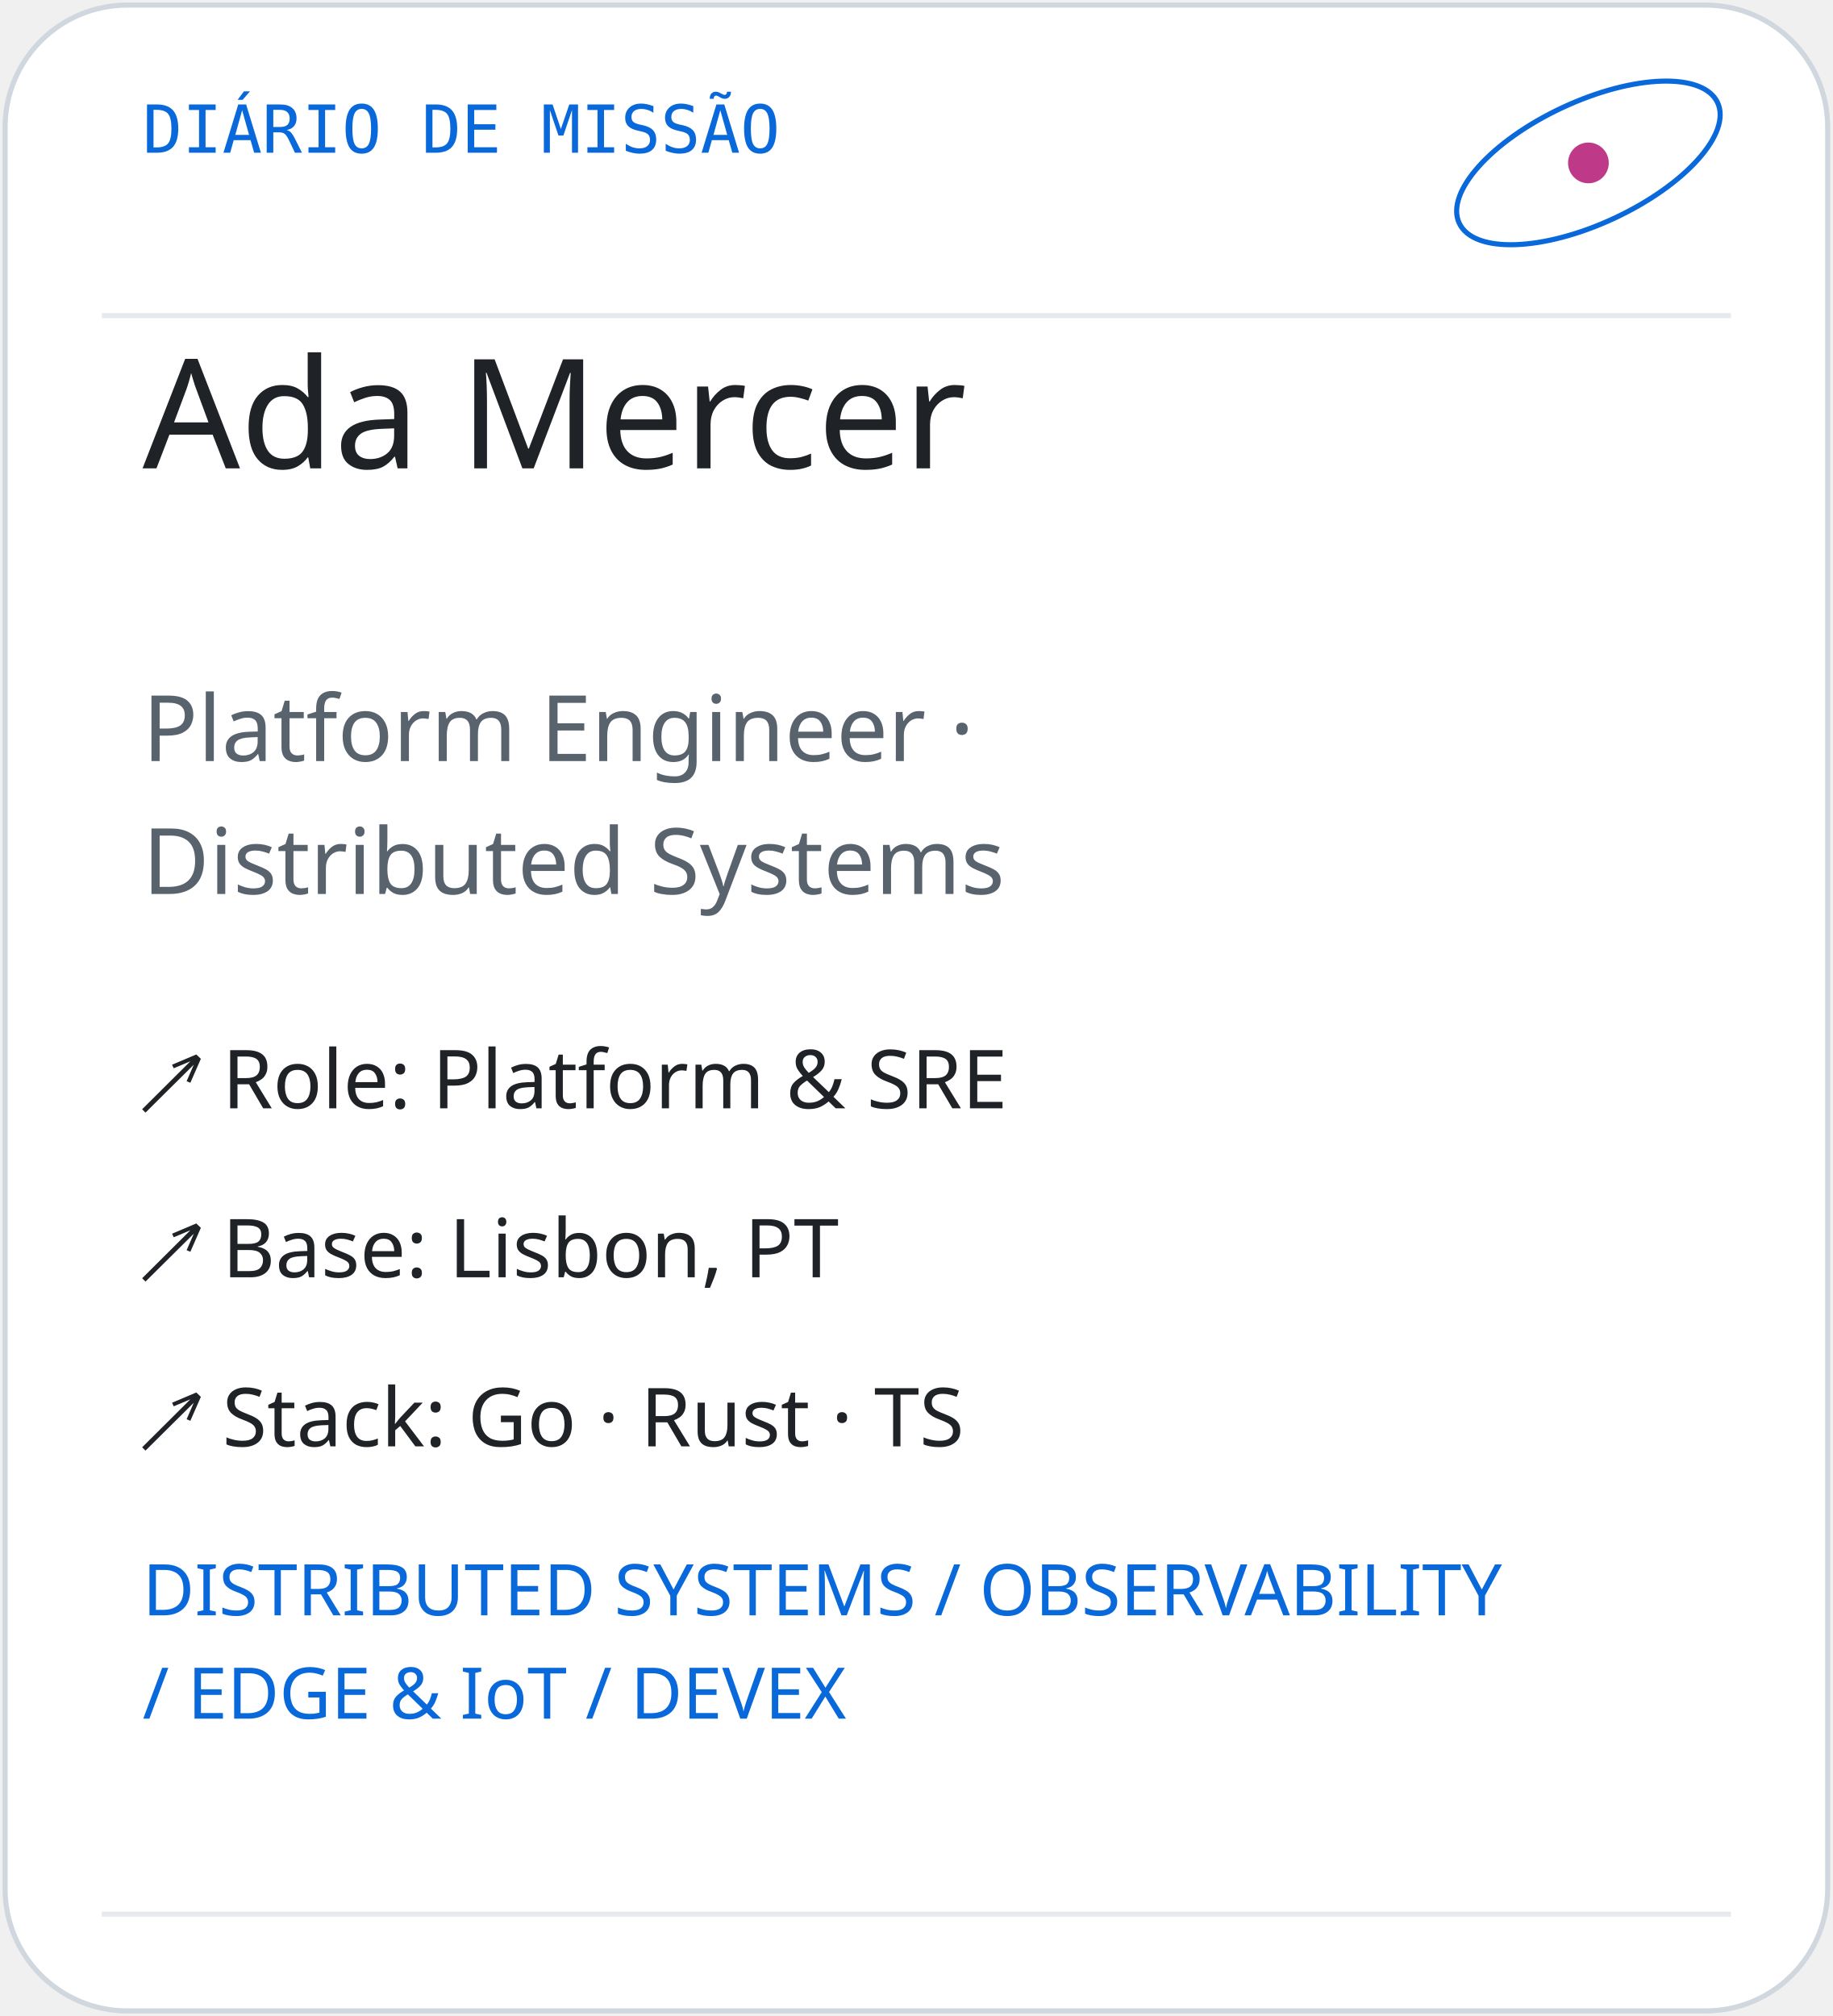
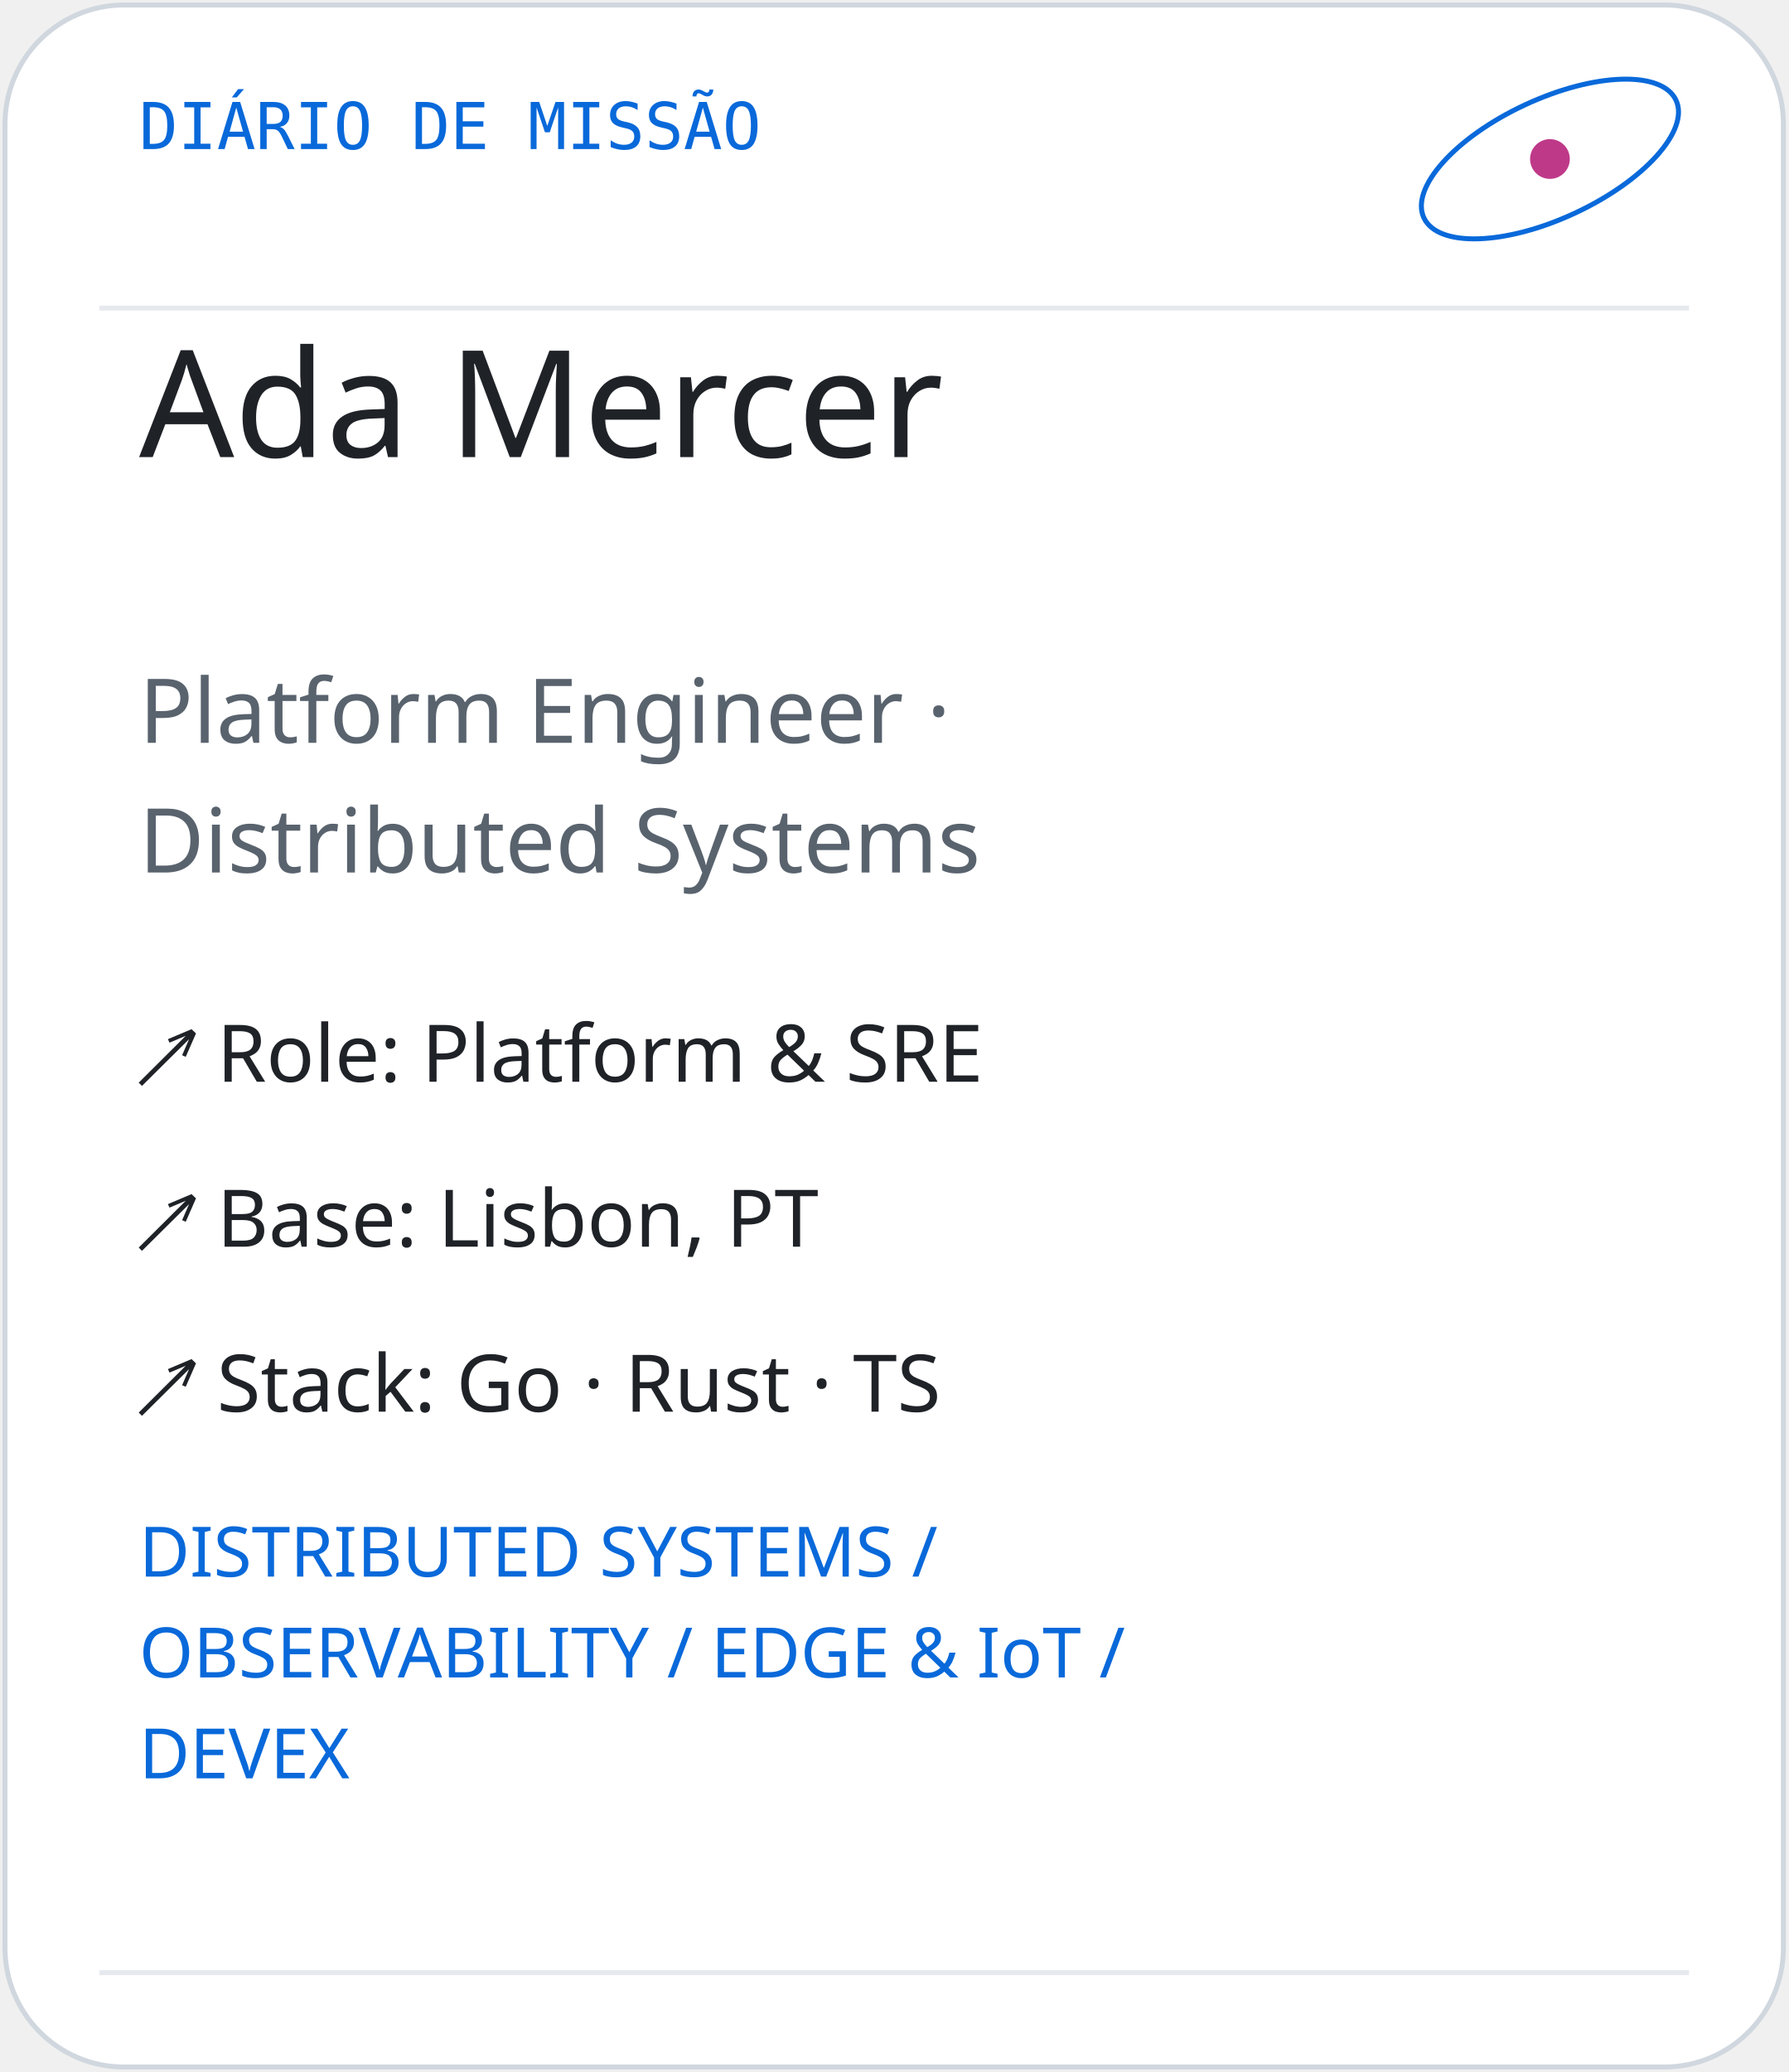
- <svg xmlns="http://www.w3.org/2000/svg" width="360" height="396" viewBox="0 0 360 396" role="img" aria-labelledby="title desc">
+ <svg xmlns="http://www.w3.org/2000/svg" width="360" height="417" viewBox="0 0 360 417" role="img" aria-labelledby="title desc">
  <style>
.mono{font-family:ui-monospace, SFMono-Regular, 'JetBrains Mono', 'Cascadia Code', Menlo, Consolas, monospace}
.sans{font-family:-apple-system, BlinkMacSystemFont, 'Segoe UI', 'Noto Sans', Helvetica, Arial, sans-serif}
.editorial{font-family:Georgia,"Times New Roman",serif}
@media (prefers-reduced-motion: reduce){*{animation:none!important}}
*{animation:none!important}
</style>
-   <rect x="1" y="1" width="358" height="394" rx="24" fill="#ffffff" stroke="#d0d7de" />
-   <path d="M20 62H340M20 376H340" stroke="#e6eaef" />
+   <rect x="1" y="1" width="358" height="415" rx="24" fill="#ffffff" stroke="#d0d7de" />
+   <path d="M20 62H340M20 397H340" stroke="#e6eaef" />
  <ellipse cx="312" cy="32" rx="28" ry="12" fill="none" stroke="#0969da" transform="rotate(-25 312 32)" />
  <circle cx="312" cy="32" r="4" fill="#bf3989" />
  <text x="28" y="30" class="mono" font-size="13" font-weight="400" fill="#0969da" text-anchor="start">DIÁRIO DE MISSÃO</text>
  <text x="28" y="92" class="sans" font-size="30" font-weight="400" fill="#1f2328" text-anchor="start">Ada Mercer</text>
  <text x="28" y="149.5" class="sans" font-size="18" font-weight="400" fill="#59636e" text-anchor="start">Platform Engineer ·</text>
  <text x="28" y="175.6" class="sans" font-size="18" font-weight="400" fill="#59636e" text-anchor="start">Distributed Systems</text>
  <text x="28" y="217.7" class="sans" font-size="16" font-weight="400" fill="#1f2328" text-anchor="start">↗ Role: Platform &amp; SRE</text>
  <text x="28" y="250.9" class="sans" font-size="16" font-weight="400" fill="#1f2328" text-anchor="start">↗ Base: Lisbon, PT</text>
  <text x="28" y="284.1" class="sans" font-size="16" font-weight="400" fill="#1f2328" text-anchor="start">↗ Stack: Go · Rust · TS</text>
-   <text x="28" y="317.3" class="sans" font-size="14" font-weight="400" fill="#0969da" text-anchor="start">DISTRIBUTED SYSTEMS / OBSERVABILITY</text>
-   <text x="28" y="337.6" class="sans" font-size="14" font-weight="400" fill="#0969da" text-anchor="start">/ EDGE &amp; IoT / DEVEX</text>
+   <text x="28" y="317.3" class="sans" font-size="14" font-weight="400" fill="#0969da" text-anchor="start">DISTRIBUTED SYSTEMS /</text>
+   <text x="28" y="337.6" class="sans" font-size="14" font-weight="400" fill="#0969da" text-anchor="start">OBSERVABILITY / EDGE &amp; IoT /</text>
+   <text x="28" y="357.9" class="sans" font-size="14" font-weight="400" fill="#0969da" text-anchor="start">DEVEX</text>
</svg>
